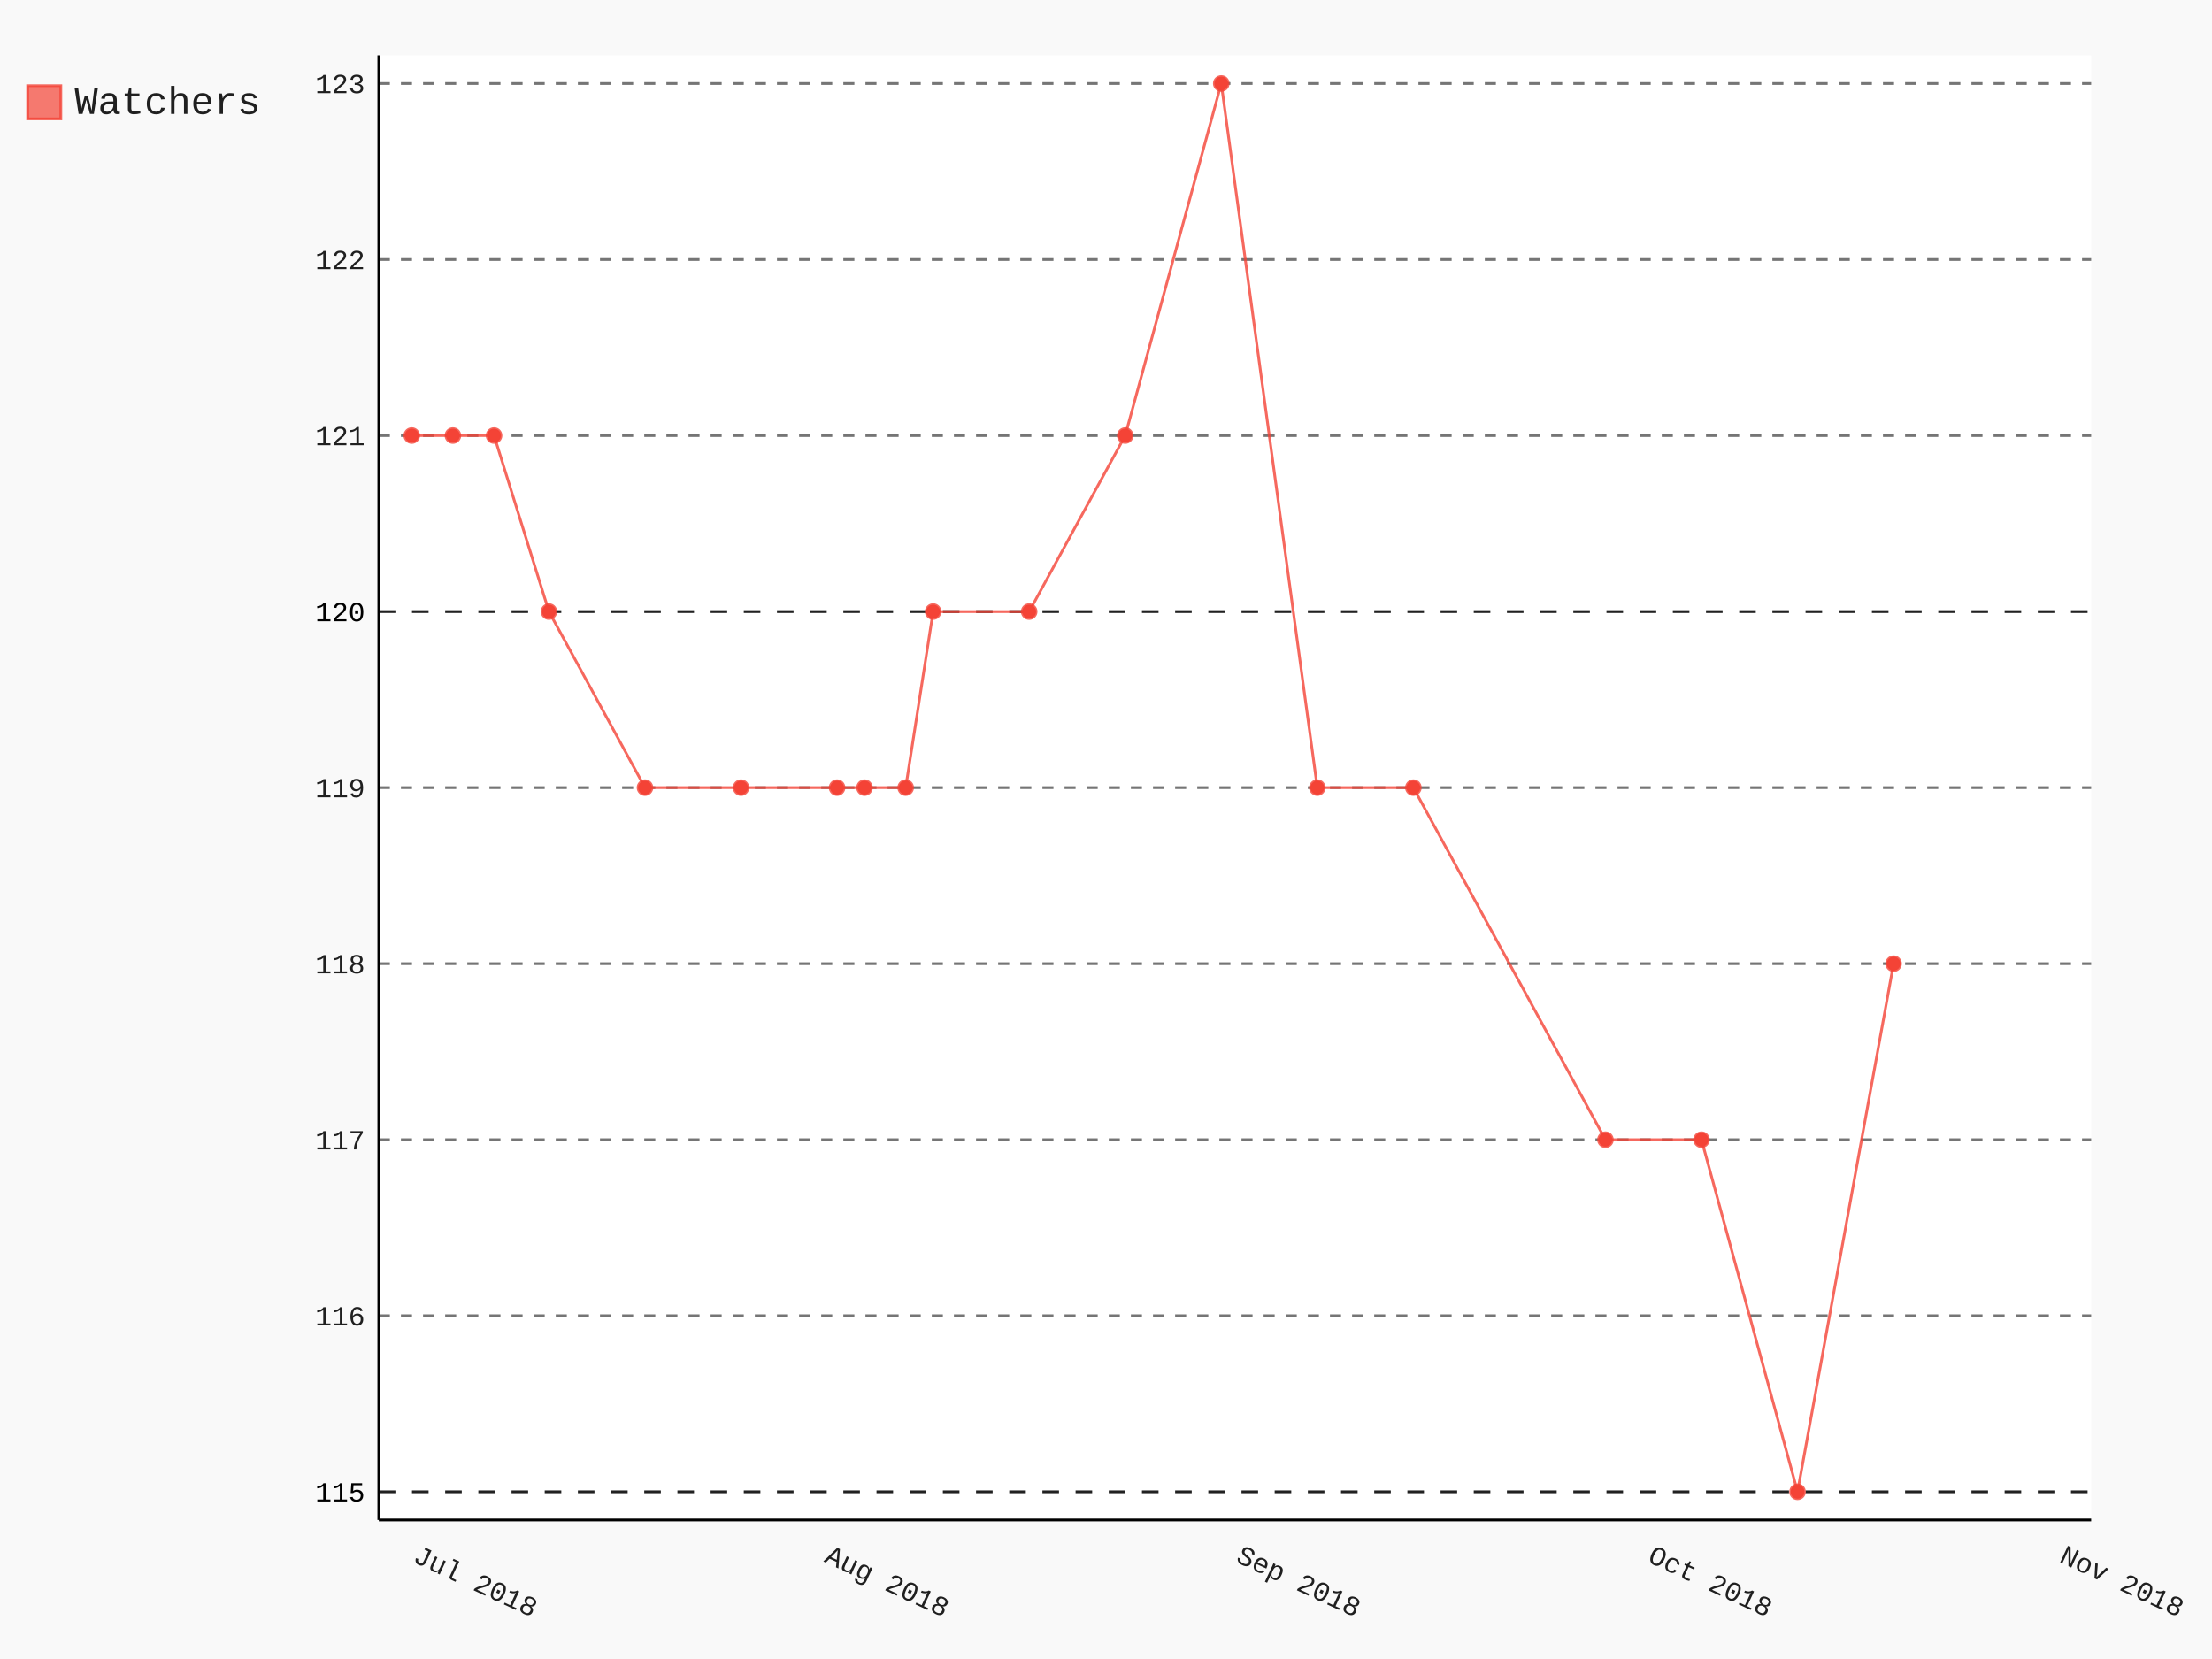
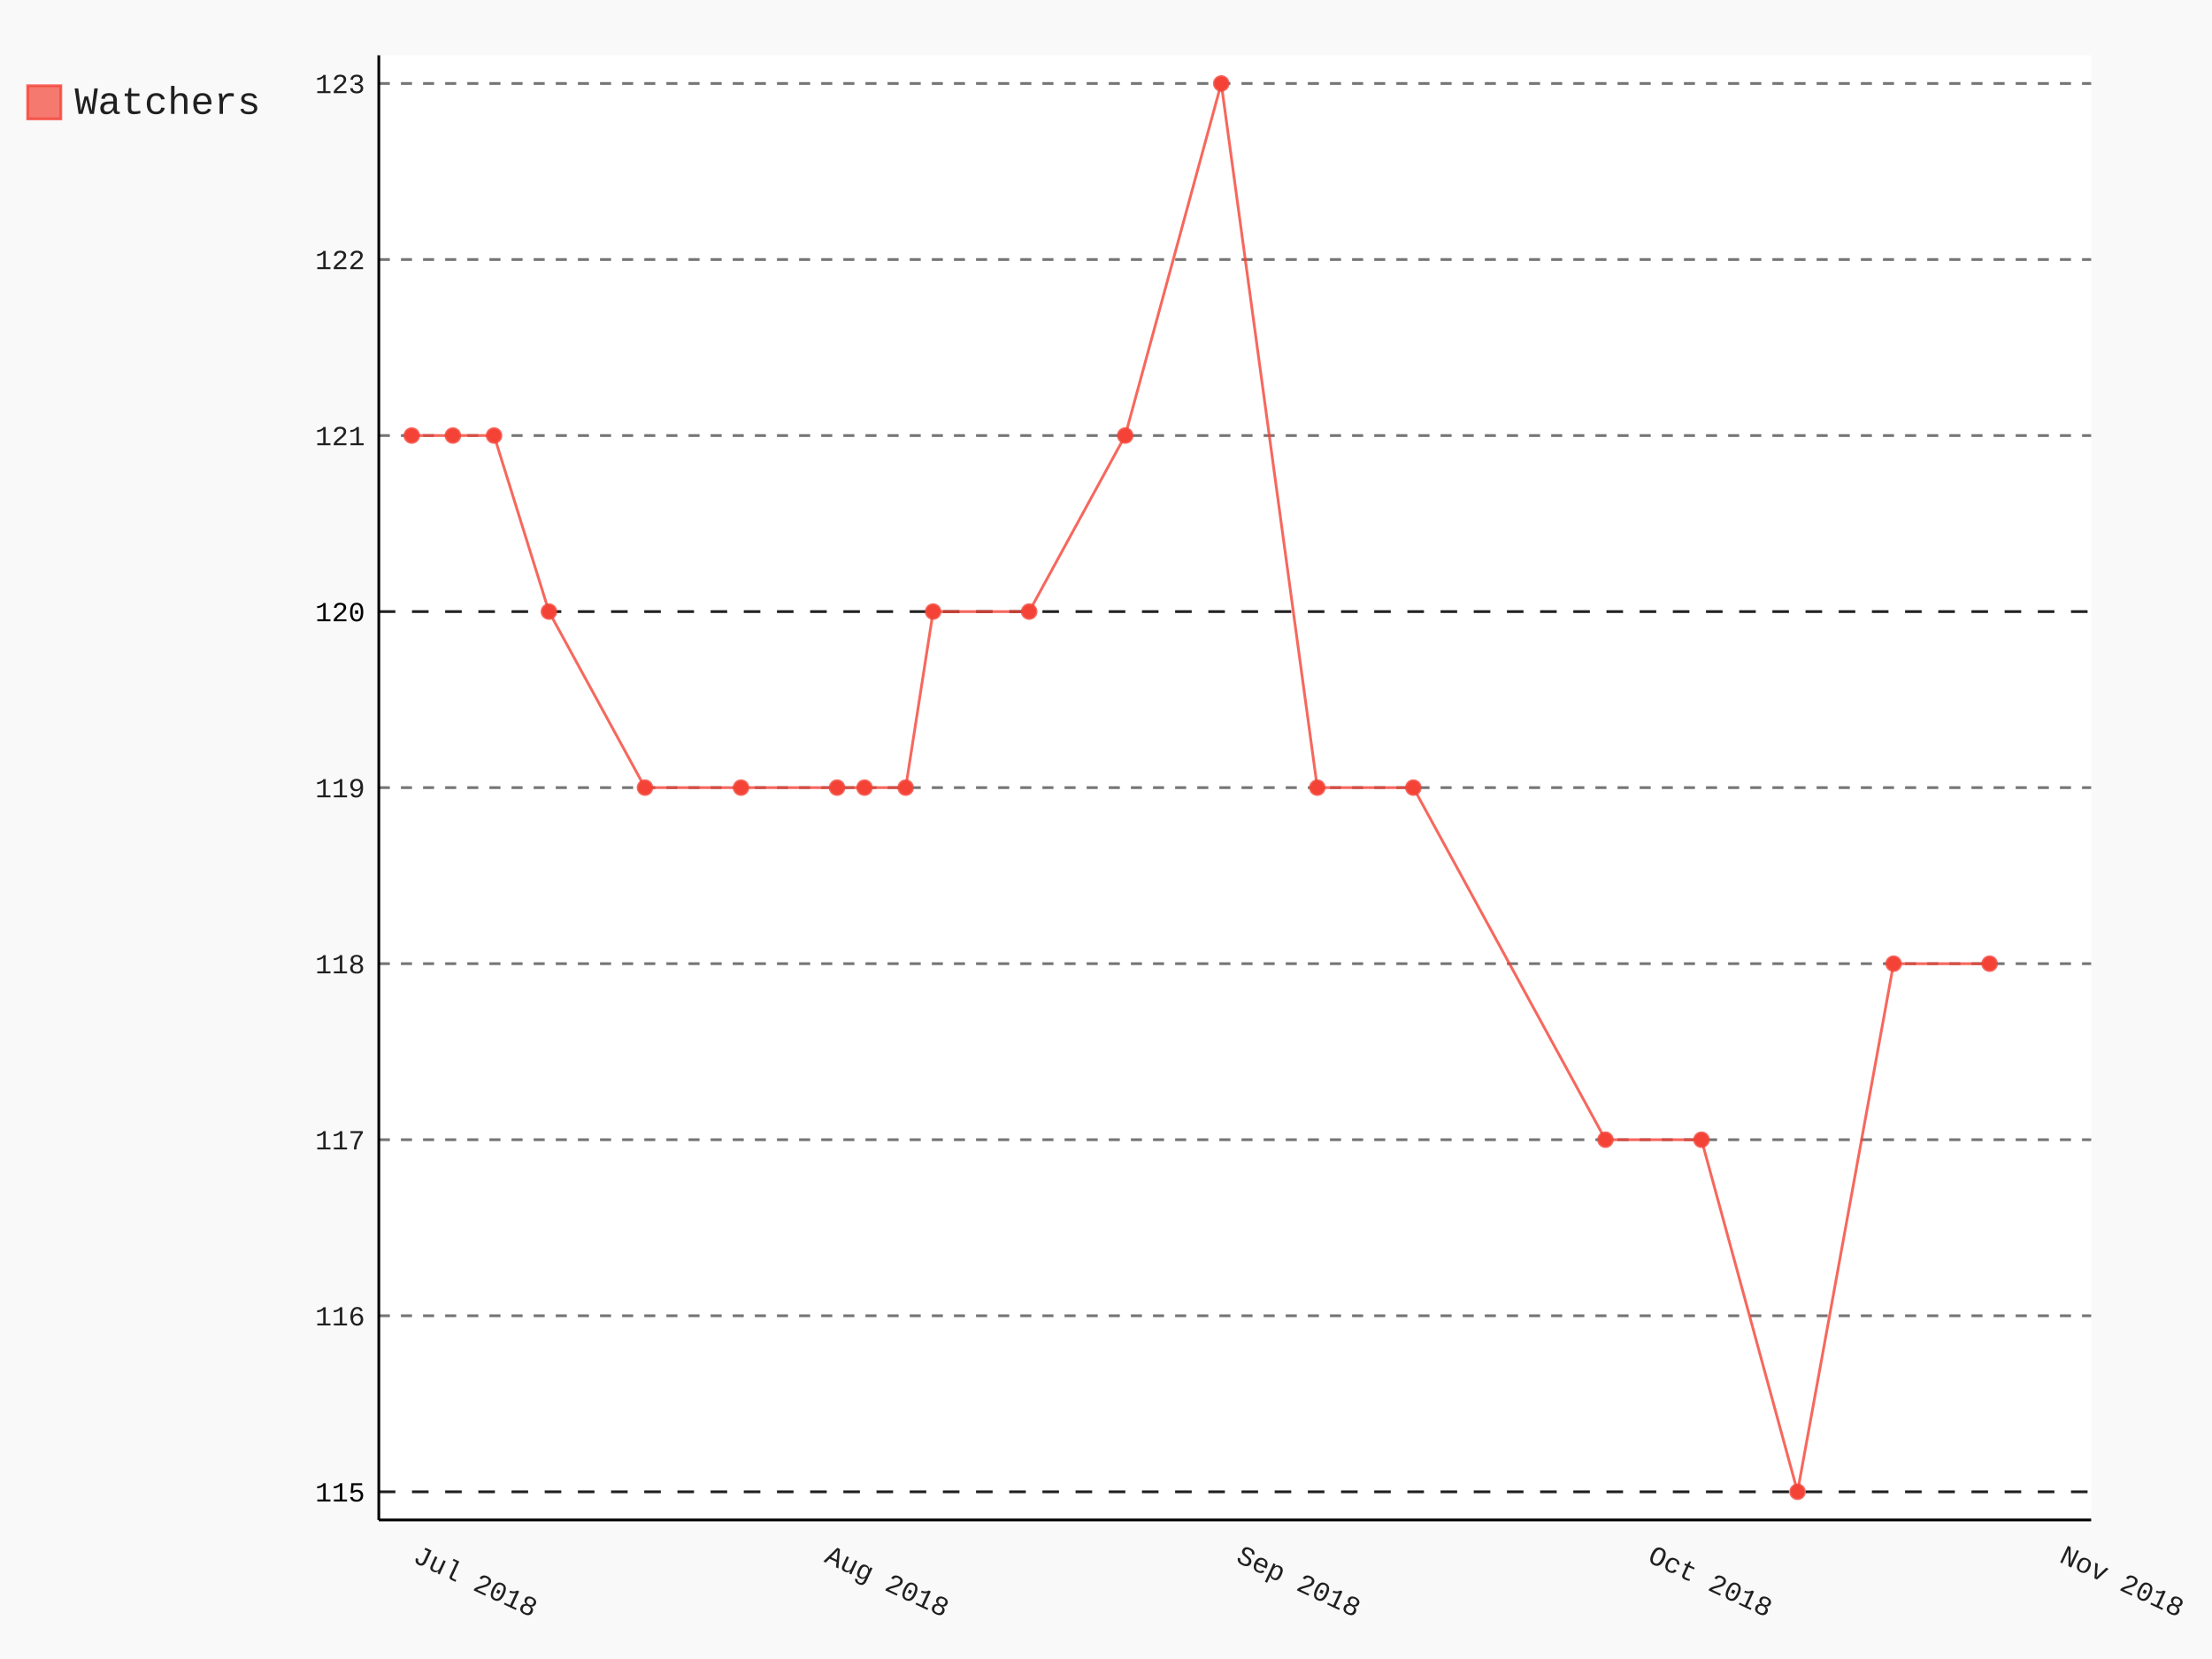
- <svg xmlns="http://www.w3.org/2000/svg" class="pygal-chart" id="chart-4509ae68-dbe7-4930-9a41-e0d69fb791a1" viewBox="0 0 800 600">
+ <svg xmlns="http://www.w3.org/2000/svg" class="pygal-chart" id="chart-cf389d09-9035-4471-8d08-49353f077427" viewBox="0 0 800 600">
  <defs>
-     <style type="text/css">#chart-4509ae68-dbe7-4930-9a41-e0d69fb791a1{-webkit-user-select:none;-webkit-font-smoothing:antialiased;font-family:Consolas,"Liberation Mono",Menlo,Courier,monospace}#chart-4509ae68-dbe7-4930-9a41-e0d69fb791a1 .title{font-family:Consolas,"Liberation Mono",Menlo,Courier,monospace;font-size:16px}#chart-4509ae68-dbe7-4930-9a41-e0d69fb791a1 .legends .legend text{font-family:Consolas,"Liberation Mono",Menlo,Courier,monospace;font-size:14px}#chart-4509ae68-dbe7-4930-9a41-e0d69fb791a1 .axis text{font-family:Consolas,"Liberation Mono",Menlo,Courier,monospace;font-size:10px}#chart-4509ae68-dbe7-4930-9a41-e0d69fb791a1 .axis text.major{font-family:Consolas,"Liberation Mono",Menlo,Courier,monospace;font-size:10px}#chart-4509ae68-dbe7-4930-9a41-e0d69fb791a1 .text-overlay text.value{font-family:Consolas,"Liberation Mono",Menlo,Courier,monospace;font-size:16px}#chart-4509ae68-dbe7-4930-9a41-e0d69fb791a1 .text-overlay text.label{font-family:Consolas,"Liberation Mono",Menlo,Courier,monospace;font-size:10px}#chart-4509ae68-dbe7-4930-9a41-e0d69fb791a1 .tooltip{font-family:Consolas,"Liberation Mono",Menlo,Courier,monospace;font-size:14px}#chart-4509ae68-dbe7-4930-9a41-e0d69fb791a1 text.no_data{font-family:Consolas,"Liberation Mono",Menlo,Courier,monospace;font-size:64px}
- #chart-4509ae68-dbe7-4930-9a41-e0d69fb791a1{background-color:rgba(249,249,249,1)}#chart-4509ae68-dbe7-4930-9a41-e0d69fb791a1 path,#chart-4509ae68-dbe7-4930-9a41-e0d69fb791a1 line,#chart-4509ae68-dbe7-4930-9a41-e0d69fb791a1 rect,#chart-4509ae68-dbe7-4930-9a41-e0d69fb791a1 circle{-webkit-transition:150ms;-moz-transition:150ms;transition:150ms}#chart-4509ae68-dbe7-4930-9a41-e0d69fb791a1 .graph &gt; .background{fill:rgba(249,249,249,1)}#chart-4509ae68-dbe7-4930-9a41-e0d69fb791a1 .plot &gt; .background{fill:rgba(255,255,255,1)}#chart-4509ae68-dbe7-4930-9a41-e0d69fb791a1 .graph{fill:rgba(0,0,0,.87)}#chart-4509ae68-dbe7-4930-9a41-e0d69fb791a1 text.no_data{fill:rgba(0,0,0,1)}#chart-4509ae68-dbe7-4930-9a41-e0d69fb791a1 .title{fill:rgba(0,0,0,1)}#chart-4509ae68-dbe7-4930-9a41-e0d69fb791a1 .legends .legend text{fill:rgba(0,0,0,.87)}#chart-4509ae68-dbe7-4930-9a41-e0d69fb791a1 .legends .legend:hover text{fill:rgba(0,0,0,1)}#chart-4509ae68-dbe7-4930-9a41-e0d69fb791a1 .axis .line{stroke:rgba(0,0,0,1)}#chart-4509ae68-dbe7-4930-9a41-e0d69fb791a1 .axis .guide.line{stroke:rgba(0,0,0,.54)}#chart-4509ae68-dbe7-4930-9a41-e0d69fb791a1 .axis .major.line{stroke:rgba(0,0,0,.87)}#chart-4509ae68-dbe7-4930-9a41-e0d69fb791a1 .axis text.major{fill:rgba(0,0,0,1)}#chart-4509ae68-dbe7-4930-9a41-e0d69fb791a1 .axis.y .guides:hover .guide.line,#chart-4509ae68-dbe7-4930-9a41-e0d69fb791a1 .line-graph .axis.x .guides:hover .guide.line,#chart-4509ae68-dbe7-4930-9a41-e0d69fb791a1 .stackedline-graph .axis.x .guides:hover .guide.line,#chart-4509ae68-dbe7-4930-9a41-e0d69fb791a1 .xy-graph .axis.x .guides:hover .guide.line{stroke:rgba(0,0,0,1)}#chart-4509ae68-dbe7-4930-9a41-e0d69fb791a1 .axis .guides:hover text{fill:rgba(0,0,0,1)}#chart-4509ae68-dbe7-4930-9a41-e0d69fb791a1 .reactive{fill-opacity:.7;stroke-opacity:.8}#chart-4509ae68-dbe7-4930-9a41-e0d69fb791a1 .ci{stroke:rgba(0,0,0,.87)}#chart-4509ae68-dbe7-4930-9a41-e0d69fb791a1 .reactive.active,#chart-4509ae68-dbe7-4930-9a41-e0d69fb791a1 .active .reactive{fill-opacity:.8;stroke-opacity:.9;stroke-width:4}#chart-4509ae68-dbe7-4930-9a41-e0d69fb791a1 .ci .reactive.active{stroke-width:1.5}#chart-4509ae68-dbe7-4930-9a41-e0d69fb791a1 .series text{fill:rgba(0,0,0,1)}#chart-4509ae68-dbe7-4930-9a41-e0d69fb791a1 .tooltip rect{fill:rgba(255,255,255,1);stroke:rgba(0,0,0,1);-webkit-transition:opacity 150ms;-moz-transition:opacity 150ms;transition:opacity 150ms}#chart-4509ae68-dbe7-4930-9a41-e0d69fb791a1 .tooltip .label{fill:rgba(0,0,0,.87)}#chart-4509ae68-dbe7-4930-9a41-e0d69fb791a1 .tooltip .label{fill:rgba(0,0,0,.87)}#chart-4509ae68-dbe7-4930-9a41-e0d69fb791a1 .tooltip .legend{font-size:.8em;fill:rgba(0,0,0,.54)}#chart-4509ae68-dbe7-4930-9a41-e0d69fb791a1 .tooltip .x_label{font-size:.6em;fill:rgba(0,0,0,1)}#chart-4509ae68-dbe7-4930-9a41-e0d69fb791a1 .tooltip .xlink{font-size:.5em;text-decoration:underline}#chart-4509ae68-dbe7-4930-9a41-e0d69fb791a1 .tooltip .value{font-size:1.5em}#chart-4509ae68-dbe7-4930-9a41-e0d69fb791a1 .bound{font-size:.5em}#chart-4509ae68-dbe7-4930-9a41-e0d69fb791a1 .max-value{font-size:.75em;fill:rgba(0,0,0,.54)}#chart-4509ae68-dbe7-4930-9a41-e0d69fb791a1 .map-element{fill:rgba(255,255,255,1);stroke:rgba(0,0,0,.54) !important}#chart-4509ae68-dbe7-4930-9a41-e0d69fb791a1 .map-element .reactive{fill-opacity:inherit;stroke-opacity:inherit}#chart-4509ae68-dbe7-4930-9a41-e0d69fb791a1 .color-0,#chart-4509ae68-dbe7-4930-9a41-e0d69fb791a1 .color-0 a:visited{stroke:#F44336;fill:#F44336}#chart-4509ae68-dbe7-4930-9a41-e0d69fb791a1 .text-overlay .color-0 text{fill:black}
- #chart-4509ae68-dbe7-4930-9a41-e0d69fb791a1 text.no_data{text-anchor:middle}#chart-4509ae68-dbe7-4930-9a41-e0d69fb791a1 .guide.line{fill:none}#chart-4509ae68-dbe7-4930-9a41-e0d69fb791a1 .centered{text-anchor:middle}#chart-4509ae68-dbe7-4930-9a41-e0d69fb791a1 .title{text-anchor:middle}#chart-4509ae68-dbe7-4930-9a41-e0d69fb791a1 .legends .legend text{fill-opacity:1}#chart-4509ae68-dbe7-4930-9a41-e0d69fb791a1 .axis.x text{text-anchor:middle}#chart-4509ae68-dbe7-4930-9a41-e0d69fb791a1 .axis.x:not(.web) text[transform]{text-anchor:start}#chart-4509ae68-dbe7-4930-9a41-e0d69fb791a1 .axis.x:not(.web) text[transform].backwards{text-anchor:end}#chart-4509ae68-dbe7-4930-9a41-e0d69fb791a1 .axis.y text{text-anchor:end}#chart-4509ae68-dbe7-4930-9a41-e0d69fb791a1 .axis.y text[transform].backwards{text-anchor:start}#chart-4509ae68-dbe7-4930-9a41-e0d69fb791a1 .axis.y2 text{text-anchor:start}#chart-4509ae68-dbe7-4930-9a41-e0d69fb791a1 .axis.y2 text[transform].backwards{text-anchor:end}#chart-4509ae68-dbe7-4930-9a41-e0d69fb791a1 .axis .guide.line{stroke-dasharray:4,4}#chart-4509ae68-dbe7-4930-9a41-e0d69fb791a1 .axis .major.guide.line{stroke-dasharray:6,6}#chart-4509ae68-dbe7-4930-9a41-e0d69fb791a1 .horizontal .axis.y .guide.line,#chart-4509ae68-dbe7-4930-9a41-e0d69fb791a1 .horizontal .axis.y2 .guide.line,#chart-4509ae68-dbe7-4930-9a41-e0d69fb791a1 .vertical .axis.x .guide.line{opacity:0}#chart-4509ae68-dbe7-4930-9a41-e0d69fb791a1 .horizontal .axis.always_show .guide.line,#chart-4509ae68-dbe7-4930-9a41-e0d69fb791a1 .vertical .axis.always_show .guide.line{opacity:1 !important}#chart-4509ae68-dbe7-4930-9a41-e0d69fb791a1 .axis.y .guides:hover .guide.line,#chart-4509ae68-dbe7-4930-9a41-e0d69fb791a1 .axis.y2 .guides:hover .guide.line,#chart-4509ae68-dbe7-4930-9a41-e0d69fb791a1 .axis.x .guides:hover .guide.line{opacity:1}#chart-4509ae68-dbe7-4930-9a41-e0d69fb791a1 .axis .guides:hover text{opacity:1}#chart-4509ae68-dbe7-4930-9a41-e0d69fb791a1 .nofill{fill:none}#chart-4509ae68-dbe7-4930-9a41-e0d69fb791a1 .subtle-fill{fill-opacity:.2}#chart-4509ae68-dbe7-4930-9a41-e0d69fb791a1 .dot{stroke-width:1px;fill-opacity:1}#chart-4509ae68-dbe7-4930-9a41-e0d69fb791a1 .dot.active{stroke-width:5px}#chart-4509ae68-dbe7-4930-9a41-e0d69fb791a1 .dot.negative{fill:transparent}#chart-4509ae68-dbe7-4930-9a41-e0d69fb791a1 text,#chart-4509ae68-dbe7-4930-9a41-e0d69fb791a1 tspan{stroke:none !important}#chart-4509ae68-dbe7-4930-9a41-e0d69fb791a1 .series text.active{opacity:1}#chart-4509ae68-dbe7-4930-9a41-e0d69fb791a1 .tooltip rect{fill-opacity:.95;stroke-width:.5}#chart-4509ae68-dbe7-4930-9a41-e0d69fb791a1 .tooltip text{fill-opacity:1}#chart-4509ae68-dbe7-4930-9a41-e0d69fb791a1 .showable{visibility:hidden}#chart-4509ae68-dbe7-4930-9a41-e0d69fb791a1 .showable.shown{visibility:visible}#chart-4509ae68-dbe7-4930-9a41-e0d69fb791a1 .gauge-background{fill:rgba(229,229,229,1);stroke:none}#chart-4509ae68-dbe7-4930-9a41-e0d69fb791a1 .bg-lines{stroke:rgba(249,249,249,1);stroke-width:2px}</style>
+     <style type="text/css">#chart-cf389d09-9035-4471-8d08-49353f077427{-webkit-user-select:none;-webkit-font-smoothing:antialiased;font-family:Consolas,"Liberation Mono",Menlo,Courier,monospace}#chart-cf389d09-9035-4471-8d08-49353f077427 .title{font-family:Consolas,"Liberation Mono",Menlo,Courier,monospace;font-size:16px}#chart-cf389d09-9035-4471-8d08-49353f077427 .legends .legend text{font-family:Consolas,"Liberation Mono",Menlo,Courier,monospace;font-size:14px}#chart-cf389d09-9035-4471-8d08-49353f077427 .axis text{font-family:Consolas,"Liberation Mono",Menlo,Courier,monospace;font-size:10px}#chart-cf389d09-9035-4471-8d08-49353f077427 .axis text.major{font-family:Consolas,"Liberation Mono",Menlo,Courier,monospace;font-size:10px}#chart-cf389d09-9035-4471-8d08-49353f077427 .text-overlay text.value{font-family:Consolas,"Liberation Mono",Menlo,Courier,monospace;font-size:16px}#chart-cf389d09-9035-4471-8d08-49353f077427 .text-overlay text.label{font-family:Consolas,"Liberation Mono",Menlo,Courier,monospace;font-size:10px}#chart-cf389d09-9035-4471-8d08-49353f077427 .tooltip{font-family:Consolas,"Liberation Mono",Menlo,Courier,monospace;font-size:14px}#chart-cf389d09-9035-4471-8d08-49353f077427 text.no_data{font-family:Consolas,"Liberation Mono",Menlo,Courier,monospace;font-size:64px}
+ #chart-cf389d09-9035-4471-8d08-49353f077427{background-color:rgba(249,249,249,1)}#chart-cf389d09-9035-4471-8d08-49353f077427 path,#chart-cf389d09-9035-4471-8d08-49353f077427 line,#chart-cf389d09-9035-4471-8d08-49353f077427 rect,#chart-cf389d09-9035-4471-8d08-49353f077427 circle{-webkit-transition:150ms;-moz-transition:150ms;transition:150ms}#chart-cf389d09-9035-4471-8d08-49353f077427 .graph &gt; .background{fill:rgba(249,249,249,1)}#chart-cf389d09-9035-4471-8d08-49353f077427 .plot &gt; .background{fill:rgba(255,255,255,1)}#chart-cf389d09-9035-4471-8d08-49353f077427 .graph{fill:rgba(0,0,0,.87)}#chart-cf389d09-9035-4471-8d08-49353f077427 text.no_data{fill:rgba(0,0,0,1)}#chart-cf389d09-9035-4471-8d08-49353f077427 .title{fill:rgba(0,0,0,1)}#chart-cf389d09-9035-4471-8d08-49353f077427 .legends .legend text{fill:rgba(0,0,0,.87)}#chart-cf389d09-9035-4471-8d08-49353f077427 .legends .legend:hover text{fill:rgba(0,0,0,1)}#chart-cf389d09-9035-4471-8d08-49353f077427 .axis .line{stroke:rgba(0,0,0,1)}#chart-cf389d09-9035-4471-8d08-49353f077427 .axis .guide.line{stroke:rgba(0,0,0,.54)}#chart-cf389d09-9035-4471-8d08-49353f077427 .axis .major.line{stroke:rgba(0,0,0,.87)}#chart-cf389d09-9035-4471-8d08-49353f077427 .axis text.major{fill:rgba(0,0,0,1)}#chart-cf389d09-9035-4471-8d08-49353f077427 .axis.y .guides:hover .guide.line,#chart-cf389d09-9035-4471-8d08-49353f077427 .line-graph .axis.x .guides:hover .guide.line,#chart-cf389d09-9035-4471-8d08-49353f077427 .stackedline-graph .axis.x .guides:hover .guide.line,#chart-cf389d09-9035-4471-8d08-49353f077427 .xy-graph .axis.x .guides:hover .guide.line{stroke:rgba(0,0,0,1)}#chart-cf389d09-9035-4471-8d08-49353f077427 .axis .guides:hover text{fill:rgba(0,0,0,1)}#chart-cf389d09-9035-4471-8d08-49353f077427 .reactive{fill-opacity:.7;stroke-opacity:.8}#chart-cf389d09-9035-4471-8d08-49353f077427 .ci{stroke:rgba(0,0,0,.87)}#chart-cf389d09-9035-4471-8d08-49353f077427 .reactive.active,#chart-cf389d09-9035-4471-8d08-49353f077427 .active .reactive{fill-opacity:.8;stroke-opacity:.9;stroke-width:4}#chart-cf389d09-9035-4471-8d08-49353f077427 .ci .reactive.active{stroke-width:1.5}#chart-cf389d09-9035-4471-8d08-49353f077427 .series text{fill:rgba(0,0,0,1)}#chart-cf389d09-9035-4471-8d08-49353f077427 .tooltip rect{fill:rgba(255,255,255,1);stroke:rgba(0,0,0,1);-webkit-transition:opacity 150ms;-moz-transition:opacity 150ms;transition:opacity 150ms}#chart-cf389d09-9035-4471-8d08-49353f077427 .tooltip .label{fill:rgba(0,0,0,.87)}#chart-cf389d09-9035-4471-8d08-49353f077427 .tooltip .label{fill:rgba(0,0,0,.87)}#chart-cf389d09-9035-4471-8d08-49353f077427 .tooltip .legend{font-size:.8em;fill:rgba(0,0,0,.54)}#chart-cf389d09-9035-4471-8d08-49353f077427 .tooltip .x_label{font-size:.6em;fill:rgba(0,0,0,1)}#chart-cf389d09-9035-4471-8d08-49353f077427 .tooltip .xlink{font-size:.5em;text-decoration:underline}#chart-cf389d09-9035-4471-8d08-49353f077427 .tooltip .value{font-size:1.5em}#chart-cf389d09-9035-4471-8d08-49353f077427 .bound{font-size:.5em}#chart-cf389d09-9035-4471-8d08-49353f077427 .max-value{font-size:.75em;fill:rgba(0,0,0,.54)}#chart-cf389d09-9035-4471-8d08-49353f077427 .map-element{fill:rgba(255,255,255,1);stroke:rgba(0,0,0,.54) !important}#chart-cf389d09-9035-4471-8d08-49353f077427 .map-element .reactive{fill-opacity:inherit;stroke-opacity:inherit}#chart-cf389d09-9035-4471-8d08-49353f077427 .color-0,#chart-cf389d09-9035-4471-8d08-49353f077427 .color-0 a:visited{stroke:#F44336;fill:#F44336}#chart-cf389d09-9035-4471-8d08-49353f077427 .text-overlay .color-0 text{fill:black}
+ #chart-cf389d09-9035-4471-8d08-49353f077427 text.no_data{text-anchor:middle}#chart-cf389d09-9035-4471-8d08-49353f077427 .guide.line{fill:none}#chart-cf389d09-9035-4471-8d08-49353f077427 .centered{text-anchor:middle}#chart-cf389d09-9035-4471-8d08-49353f077427 .title{text-anchor:middle}#chart-cf389d09-9035-4471-8d08-49353f077427 .legends .legend text{fill-opacity:1}#chart-cf389d09-9035-4471-8d08-49353f077427 .axis.x text{text-anchor:middle}#chart-cf389d09-9035-4471-8d08-49353f077427 .axis.x:not(.web) text[transform]{text-anchor:start}#chart-cf389d09-9035-4471-8d08-49353f077427 .axis.x:not(.web) text[transform].backwards{text-anchor:end}#chart-cf389d09-9035-4471-8d08-49353f077427 .axis.y text{text-anchor:end}#chart-cf389d09-9035-4471-8d08-49353f077427 .axis.y text[transform].backwards{text-anchor:start}#chart-cf389d09-9035-4471-8d08-49353f077427 .axis.y2 text{text-anchor:start}#chart-cf389d09-9035-4471-8d08-49353f077427 .axis.y2 text[transform].backwards{text-anchor:end}#chart-cf389d09-9035-4471-8d08-49353f077427 .axis .guide.line{stroke-dasharray:4,4}#chart-cf389d09-9035-4471-8d08-49353f077427 .axis .major.guide.line{stroke-dasharray:6,6}#chart-cf389d09-9035-4471-8d08-49353f077427 .horizontal .axis.y .guide.line,#chart-cf389d09-9035-4471-8d08-49353f077427 .horizontal .axis.y2 .guide.line,#chart-cf389d09-9035-4471-8d08-49353f077427 .vertical .axis.x .guide.line{opacity:0}#chart-cf389d09-9035-4471-8d08-49353f077427 .horizontal .axis.always_show .guide.line,#chart-cf389d09-9035-4471-8d08-49353f077427 .vertical .axis.always_show .guide.line{opacity:1 !important}#chart-cf389d09-9035-4471-8d08-49353f077427 .axis.y .guides:hover .guide.line,#chart-cf389d09-9035-4471-8d08-49353f077427 .axis.y2 .guides:hover .guide.line,#chart-cf389d09-9035-4471-8d08-49353f077427 .axis.x .guides:hover .guide.line{opacity:1}#chart-cf389d09-9035-4471-8d08-49353f077427 .axis .guides:hover text{opacity:1}#chart-cf389d09-9035-4471-8d08-49353f077427 .nofill{fill:none}#chart-cf389d09-9035-4471-8d08-49353f077427 .subtle-fill{fill-opacity:.2}#chart-cf389d09-9035-4471-8d08-49353f077427 .dot{stroke-width:1px;fill-opacity:1}#chart-cf389d09-9035-4471-8d08-49353f077427 .dot.active{stroke-width:5px}#chart-cf389d09-9035-4471-8d08-49353f077427 .dot.negative{fill:transparent}#chart-cf389d09-9035-4471-8d08-49353f077427 text,#chart-cf389d09-9035-4471-8d08-49353f077427 tspan{stroke:none !important}#chart-cf389d09-9035-4471-8d08-49353f077427 .series text.active{opacity:1}#chart-cf389d09-9035-4471-8d08-49353f077427 .tooltip rect{fill-opacity:.95;stroke-width:.5}#chart-cf389d09-9035-4471-8d08-49353f077427 .tooltip text{fill-opacity:1}#chart-cf389d09-9035-4471-8d08-49353f077427 .showable{visibility:hidden}#chart-cf389d09-9035-4471-8d08-49353f077427 .showable.shown{visibility:visible}#chart-cf389d09-9035-4471-8d08-49353f077427 .gauge-background{fill:rgba(229,229,229,1);stroke:none}#chart-cf389d09-9035-4471-8d08-49353f077427 .bg-lines{stroke:rgba(249,249,249,1);stroke-width:2px}</style>
  </defs>
  <g class="graph datetimeline-graph vertical">
    <rect class="background" height="600" width="800" x="0" y="0" />
    <g class="plot" transform="translate(137, 20)">
      <rect class="background" height="529.714" width="619.297" x="0" y="0" />
      <g class="axis y always_show">
        <path class="line" d="M0 529.714 h619.297" />
        <g class="guides">
          <path class="major guide line" d="M0 519.528 h619.297" />
          <text class="major" x="-5" y="523.028">115</text>
        </g>
        <g class="guides">
          <path class="guide line" d="M0 455.86 h619.297" />
          <text class="" x="-5" y="459.36">116</text>
        </g>
        <g class="guides">
          <path class="guide line" d="M0 392.192 h619.297" />
          <text class="" x="-5" y="395.692">117</text>
        </g>
        <g class="guides">
          <path class="guide line" d="M0 328.525 h619.297" />
          <text class="" x="-5" y="332.025">118</text>
        </g>
        <g class="guides">
          <path class="guide line" d="M0 264.857 h619.297" />
          <text class="" x="-5" y="268.357">119</text>
        </g>
        <g class="guides">
          <path class="major guide line" d="M0 201.19 h619.297" />
          <text class="major" x="-5" y="204.69">120</text>
        </g>
        <g class="guides">
          <path class="guide line" d="M0 137.522 h619.297" />
          <text class="" x="-5" y="141.022">121</text>
        </g>
        <g class="guides">
          <path class="guide line" d="M0 73.854 h619.297" />
          <text class="" x="-5" y="77.354">122</text>
        </g>
        <g class="guides">
          <path class="guide line" d="M0 10.187 h619.297" />
          <text class="" x="-5" y="13.687">123</text>
        </g>
      </g>
      <g class="axis x">
        <path class="line" d="M0 0 v529.714" />
        <g class="guides">
          <path class="guide line" d="M11.91 0 v529.714" />
          <text class="" transform="rotate(25 11.90956 544.7143)" x="11.91" y="544.714">Jul 2018</text>
        </g>
        <g class="guides">
          <path class="guide line" d="M160.779 0 v529.714" />
          <text class="" transform="rotate(25 160.7791 544.7143)" x="160.779" y="544.714">Aug 2018</text>
        </g>
        <g class="guides">
          <path class="guide line" d="M309.649 0 v529.714" />
          <text class="" transform="rotate(25 309.6486 544.7143)" x="309.649" y="544.714">Sep 2018</text>
        </g>
        <g class="guides">
          <path class="guide line" d="M458.518 0 v529.714" />
          <text class="" transform="rotate(25 458.5181 544.7143)" x="458.518" y="544.714">Oct 2018</text>
        </g>
        <g class="guides">
          <path class="guide line" d="M607.388 0 v529.714" />
          <text class="" transform="rotate(25 607.3877 544.7143)" x="607.388" y="544.714">Nov 2018</text>
        </g>
      </g>
      <g class="series serie-0 color-0">
-         <path class="line reactive nofill" d="M11.91 137.522 L26.797 137.522 41.683 137.522 61.533 201.19 96.269 264.857 131.005 264.857 165.741 264.857 175.666 264.857 190.553 264.857 200.478 201.19 235.214 201.19 269.95 137.522 304.686 10.187 339.423 264.857 374.159 264.857 443.631 392.192 478.367 392.192 513.104 519.528 547.84 328.525" />
+         <path class="line reactive nofill" d="M11.91 137.522 L26.797 137.522 41.683 137.522 61.533 201.19 96.269 264.857 131.005 264.857 165.741 264.857 175.666 264.857 190.553 264.857 200.478 201.19 235.214 201.19 269.95 137.522 304.686 10.187 339.423 264.857 374.159 264.857 443.631 392.192 478.367 392.192 513.104 519.528 547.84 328.525 582.576 328.525" />
      </g>
    </g>
    <g class="titles" />
    <g class="plot overlay" transform="translate(137, 20)">
      <g class="series serie-0 color-0">
        <g class="dots">
          <circle class="dot reactive tooltip-trigger" cx="11.91" cy="137.522" r="2.5" />
        </g>
        <g class="dots">
          <circle class="dot reactive tooltip-trigger" cx="26.797" cy="137.522" r="2.5" />
        </g>
        <g class="dots">
          <circle class="dot reactive tooltip-trigger" cx="41.683" cy="137.522" r="2.5" />
        </g>
        <g class="dots">
          <circle class="dot reactive tooltip-trigger" cx="61.533" cy="201.19" r="2.5" />
        </g>
        <g class="dots">
          <circle class="dot reactive tooltip-trigger" cx="96.269" cy="264.857" r="2.5" />
        </g>
        <g class="dots">
          <circle class="dot reactive tooltip-trigger" cx="131.005" cy="264.857" r="2.5" />
        </g>
        <g class="dots">
          <circle class="dot reactive tooltip-trigger" cx="165.741" cy="264.857" r="2.5" />
        </g>
        <g class="dots">
          <circle class="dot reactive tooltip-trigger" cx="175.666" cy="264.857" r="2.5" />
        </g>
        <g class="dots">
          <circle class="dot reactive tooltip-trigger" cx="190.553" cy="264.857" r="2.5" />
        </g>
        <g class="dots">
          <circle class="dot reactive tooltip-trigger" cx="200.478" cy="201.19" r="2.5" />
        </g>
        <g class="dots">
          <circle class="dot reactive tooltip-trigger" cx="235.214" cy="201.19" r="2.5" />
        </g>
        <g class="dots">
          <circle class="dot reactive tooltip-trigger" cx="269.95" cy="137.522" r="2.5" />
        </g>
        <g class="dots">
          <circle class="dot reactive tooltip-trigger" cx="304.686" cy="10.187" r="2.5" />
        </g>
        <g class="dots">
          <circle class="dot reactive tooltip-trigger" cx="339.423" cy="264.857" r="2.5" />
        </g>
        <g class="dots">
          <circle class="dot reactive tooltip-trigger" cx="374.159" cy="264.857" r="2.5" />
        </g>
        <g class="dots">
          <circle class="dot reactive tooltip-trigger" cx="443.631" cy="392.192" r="2.5" />
        </g>
        <g class="dots">
          <circle class="dot reactive tooltip-trigger" cx="478.367" cy="392.192" r="2.5" />
        </g>
        <g class="dots">
          <circle class="dot reactive tooltip-trigger" cx="513.104" cy="519.528" r="2.5" />
        </g>
        <g class="dots">
          <circle class="dot reactive tooltip-trigger" cx="547.84" cy="328.525" r="2.5" />
        </g>
+         <g class="dots">
+           <circle class="dot reactive tooltip-trigger" cx="582.576" cy="328.525" r="2.5" />
+         </g>
      </g>
    </g>
    <g class="plot text-overlay" transform="translate(137, 20)">
      <g class="series serie-0 color-0" />
    </g>
    <g class="plot tooltip-overlay" transform="translate(137, 20)">
      <g class="tooltip" style="opacity: 0" transform="translate(0 0)">
        <rect class="tooltip-box" height="0" rx="0" ry="0" width="0" />
        <g class="text" />
      </g>
    </g>
    <g class="legends" transform="translate(10, 30)">
      <g class="legend reactive activate-serie" id="activate-serie-0">
        <rect class="color-0 reactive" height="12" width="12" x="0.0" y="1.0" />
        <text x="17.0" y="11.2">Watchers</text>
      </g>
    </g>
    <g class="legends" transform="translate(766, 30)" />
  </g>
</svg>
